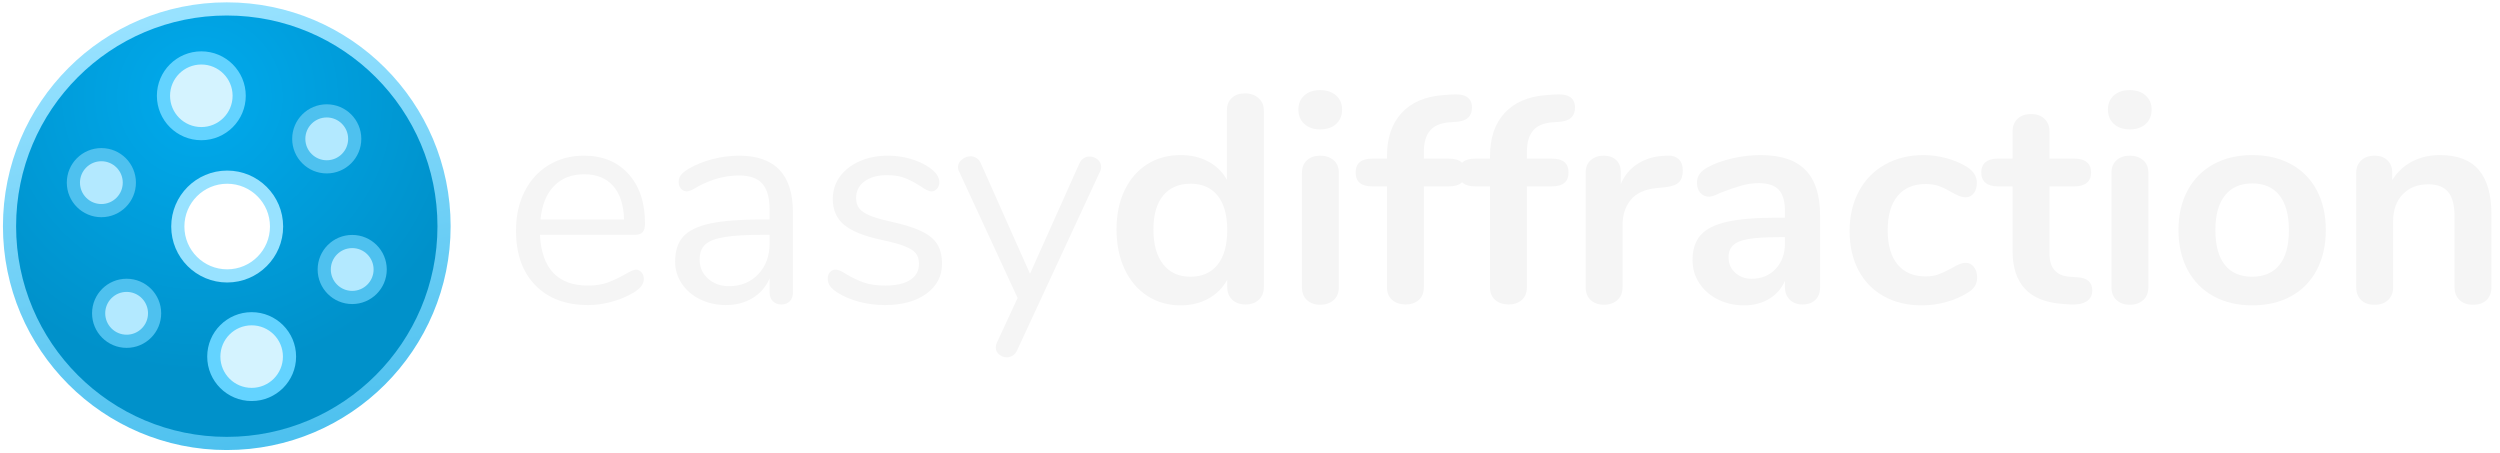
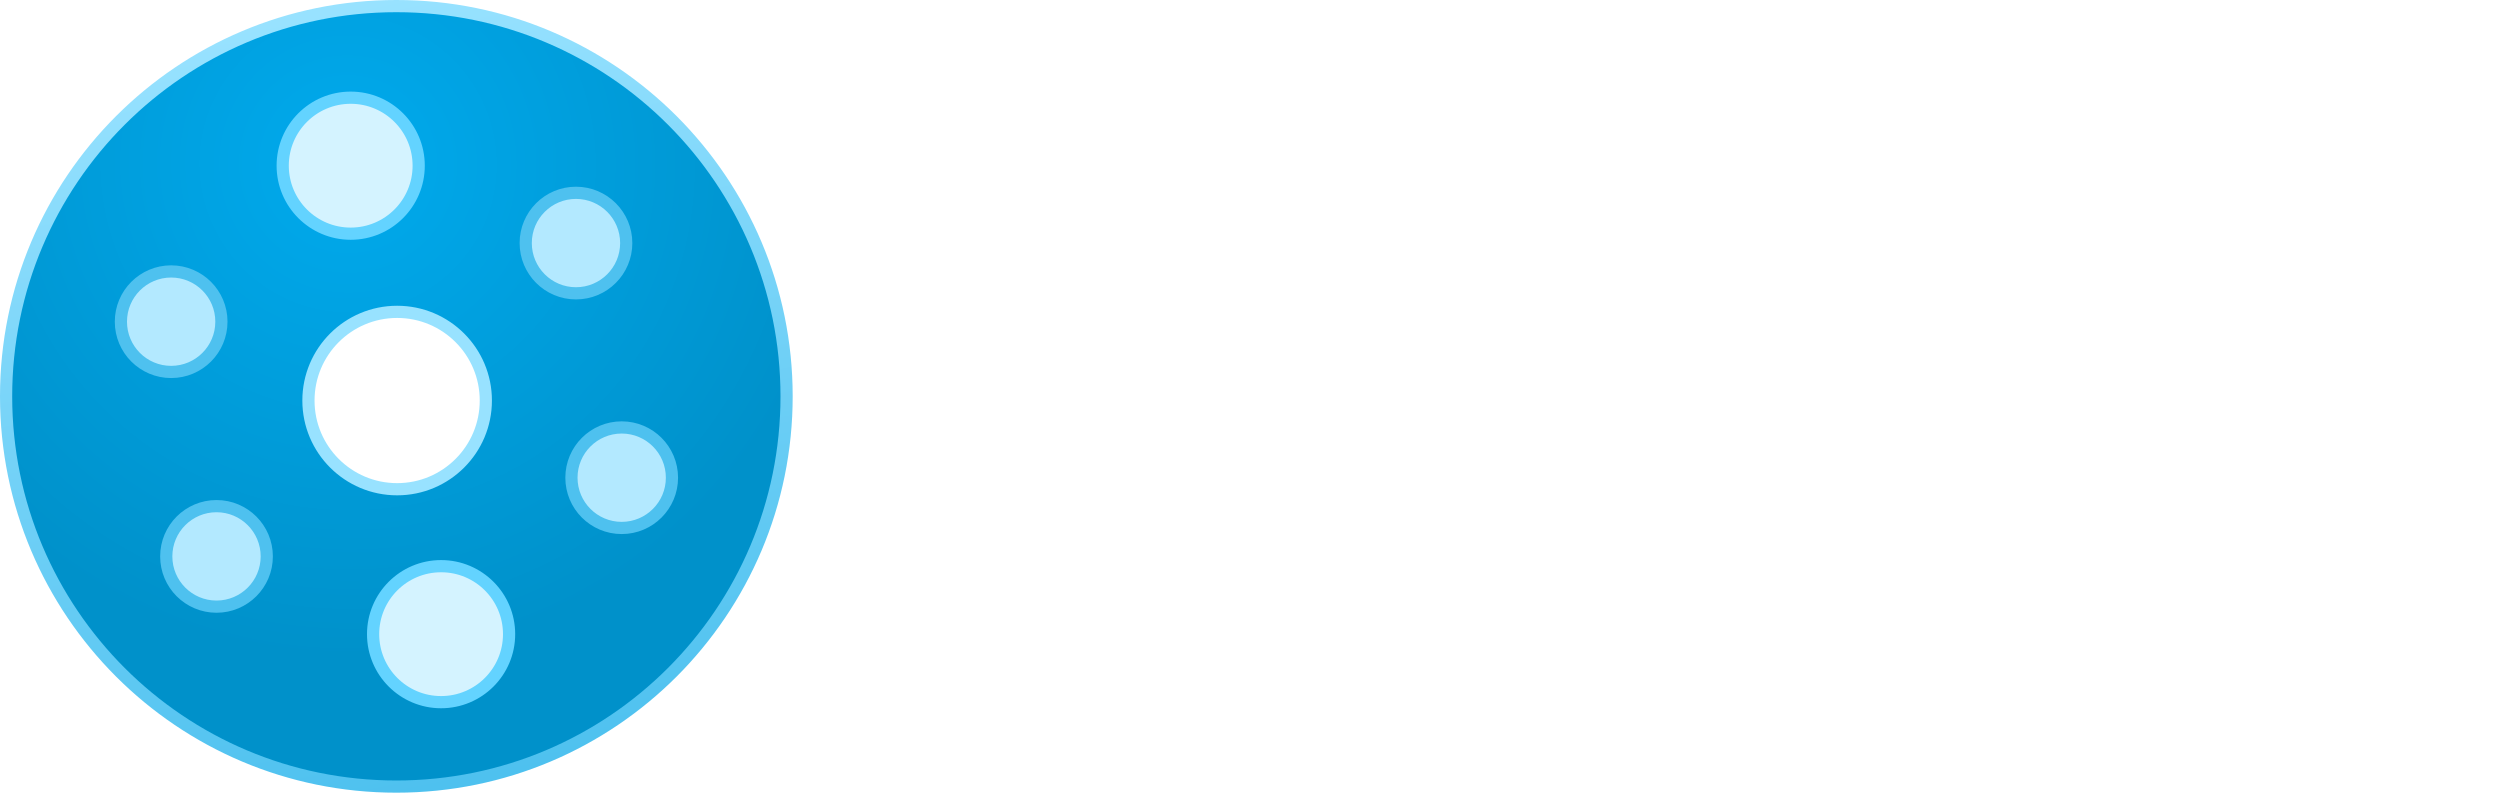
- <svg xmlns="http://www.w3.org/2000/svg" viewBox="0 0 1050 190">
+ <svg xmlns="http://www.w3.org/2000/svg" xmlns:ns1="https://boxy-svg.com" viewBox="0 0 205 65" height="65px">
  <defs>
-     <radialGradient id="gradient-1" gradientUnits="userSpaceOnUse" cx="152.286" cy="126.898" r="330" gradientTransform="matrix(0.638467, -1.091841, 1.097297, 0.641658, 52.72718, 218.4342)">
+     <radialGradient id="gradient-1" gradientUnits="userSpaceOnUse" cx="152.286" cy="126.898" r="330" gradientTransform="matrix(0.638467, -1.091841, 1.097297, 0.641658, 52.65612, 215.4018)">
      <stop offset="0" style="stop-color: rgb(0, 170, 237);" />
      <stop offset="1" style="stop-color: rgb(0, 145, 202);" />
    </radialGradient>
-     <linearGradient id="gradient-0" gradientUnits="userSpaceOnUse" x1="330" y1="0" x2="330" y2="660" gradientTransform="matrix(0.980745, -0.195296, 0.195753, 0.983035, -58.66324, 70.69793)">
+     <linearGradient id="gradient-0" gradientUnits="userSpaceOnUse" x1="330" y1="0" x2="330" y2="660" gradientTransform="matrix(0.980745, -0.195296, 0.195753, 0.983035, -58.73431, 67.66556)">
      <stop offset="0" style="stop-color: rgb(152, 226, 255);" />
      <stop offset="1" style="stop-color: rgb(78, 193, 239);" />
    </linearGradient>
+     <ns1:grid x="0" y="0" width="190" height="80" />
  </defs>
-   <g transform="matrix(0.276515, 0, 0, 0.276515, 4, 3.750038)">
-     <g>
-       <circle style="fill: url(#gradient-1); stroke: url(#gradient-0); stroke-width: 20px;" cx="330" cy="330" r="330" />
+   <g transform="matrix(0.341978, 0, 0, 0.341978, -0.561026, 0.22259)">
+     <g transform="matrix(0.283555, 0, 0, 0.283555, 3.122751, 1.671054)">
+       <circle style="fill: url(&quot;#gradient-1&quot;); stroke: url(&quot;#gradient-0&quot;); paint-order: fill; stroke-width: 10.312px;" cx="329.929" cy="326.968" r="330">
+         </circle>
      <g transform="matrix(1, 0, 0, 1, 76.24352, 77.18349)">
-         <circle style="fill: rgb(255, 255, 255); stroke: rgb(152, 226, 255); stroke-width: 20px;" cx="254.358" cy="253.337" r="75" />
-         <circle style="fill: rgb(212, 243, 255); stroke: rgb(99, 211, 255); stroke-width: 20px;" cx="215.084" cy="54.739" r="57.5" />
-         <circle style="stroke: rgb(78, 193, 239); fill: rgb(179, 233, 255); stroke-width: 20px;" cx="63.26" cy="186.66" r="42.5" />
-         <circle style="stroke: rgb(78, 193, 239); fill: rgb(179, 233, 255); stroke-width: 20px;" cx="405.584" cy="120.172" r="42.5" />
-         <circle style="stroke: rgb(78, 193, 239); fill: rgb(179, 233, 255); stroke-width: 20px;" cx="444.253" cy="318.582" r="42.5" />
-         <circle style="stroke: rgb(78, 193, 239); fill: rgb(179, 233, 255); stroke-width: 20px;" cx="101.614" cy="385.13" r="42.5" />
-         <circle style="fill: rgb(212, 243, 255); stroke: rgb(99, 211, 255); stroke-width: 20px;" cx="291.529" cy="450.894" r="57.5" />
+         <circle style="fill: rgb(255, 255, 255); stroke: rgb(152, 226, 255); paint-order: fill; stroke-width: 10.312px;" cx="254.358" cy="253.337" r="75" />
+         <circle style="fill: rgb(212, 243, 255); stroke: rgb(99, 211, 255); paint-order: fill; stroke-width: 10.312px;" cx="215.084" cy="54.739" r="57.5" />
+         <circle style="stroke: rgb(78, 193, 239); fill: rgb(179, 233, 255); paint-order: fill; stroke-width: 10.312px;" cx="63.26" cy="186.66" r="42.5" />
+         <circle style="stroke: rgb(78, 193, 239); fill: rgb(179, 233, 255); paint-order: fill; stroke-width: 10.312px;" cx="405.584" cy="120.172" r="42.5" />
+         <circle style="stroke: rgb(78, 193, 239); fill: rgb(179, 233, 255); paint-order: fill; stroke-width: 10.312px;" cx="444.253" cy="318.582" r="42.5" />
+         <circle style="stroke: rgb(78, 193, 239); fill: rgb(179, 233, 255); paint-order: fill; stroke-width: 10.312px;" cx="101.614" cy="385.13" r="42.5" />
+         <circle style="fill: rgb(212, 243, 255); stroke: rgb(99, 211, 255); paint-order: fill; stroke-width: 10.312px;" cx="291.529" cy="450.894" r="57.5" />
      </g>
    </g>
+     <g transform="matrix(1, 0, 0, 1, -3.848826, -4.564161)" style="">
+       <path d="M 224.881 62.515 L 224.553 57.355 L 249.287 53.997 Q 248.959 49.493 246.175 46.585 Q 243.39 43.678 238.476 43.678 Q 233.398 43.678 230.081 47.323 Q 226.764 50.967 226.764 57.765 L 226.764 59.567 Q 227.338 66.119 231.064 69.517 Q 234.791 72.916 241.261 72.916 Q 244.7 72.916 247.485 71.77 Q 250.27 70.623 251.908 69.313 Q 252.809 69.886 253.341 70.664 Q 253.873 71.442 253.873 72.425 Q 253.873 73.981 252.112 75.332 Q 250.352 76.684 247.444 77.503 Q 244.537 78.322 240.933 78.322 Q 234.627 78.322 229.999 76.029 Q 225.372 73.735 222.874 69.19 Q 220.376 64.644 220.376 58.092 Q 220.376 53.424 221.727 49.78 Q 223.079 46.135 225.495 43.596 Q 227.911 41.057 231.269 39.706 Q 234.627 38.355 238.558 38.355 Q 243.554 38.355 247.362 40.484 Q 251.171 42.613 253.341 46.422 Q 255.511 50.23 255.511 55.144 Q 255.511 56.946 254.692 57.724 Q 253.873 58.502 252.399 58.666 Z M 278.521 72.998 Q 281.961 72.998 284.213 72.302 Q 286.465 71.606 287.448 70.951 L 287.448 59.075 L 277.292 60.14 Q 273.034 60.468 270.986 62.024 Q 268.939 63.58 268.939 66.528 Q 268.939 69.558 271.355 71.278 Q 273.771 72.998 278.521 72.998 Z M 278.439 38.355 Q 285.564 38.355 289.741 41.549 Q 293.918 44.743 293.918 51.622 L 293.918 71.033 Q 293.918 72.834 293.222 73.776 Q 292.526 74.718 291.134 75.537 Q 289.168 76.602 285.892 77.503 Q 282.616 78.404 278.521 78.404 Q 270.822 78.404 266.605 75.373 Q 262.387 72.343 262.387 66.61 Q 262.387 61.287 265.949 58.461 Q 269.512 55.635 275.818 55.062 L 287.448 53.916 L 287.448 51.622 Q 287.448 47.527 284.991 45.644 Q 282.534 43.76 278.357 43.76 Q 274.999 43.76 271.928 44.743 Q 268.857 45.726 266.482 46.954 Q 265.826 46.381 265.294 45.603 Q 264.762 44.825 264.762 44.006 Q 264.762 41.876 267.137 40.73 Q 269.348 39.583 272.256 38.969 Q 275.163 38.355 278.439 38.355 Z M 332.576 67.183 Q 332.576 72.425 328.727 75.373 Q 324.877 78.322 317.588 78.322 Q 311.364 78.322 307.433 76.397 Q 303.502 74.472 303.502 72.179 Q 303.502 71.196 304.034 70.255 Q 304.566 69.313 305.631 68.739 Q 307.842 70.296 310.791 71.606 Q 313.739 72.916 317.506 72.916 Q 326.024 72.916 326.024 67.183 Q 326.024 64.808 324.591 63.293 Q 323.158 61.778 320.373 61.123 L 313.575 59.321 Q 308.579 58.092 306.286 55.513 Q 303.993 52.933 303.993 49.083 Q 303.993 44.743 307.515 41.549 Q 311.036 38.355 318.244 38.355 Q 322.093 38.355 324.959 39.133 Q 327.826 39.911 329.423 41.18 Q 331.02 42.45 331.02 43.924 Q 331.02 44.988 330.488 45.807 Q 329.955 46.626 329.054 47.036 Q 328.072 46.381 326.556 45.603 Q 325.041 44.825 322.994 44.292 Q 320.946 43.76 318.489 43.76 Q 314.886 43.76 312.674 45.152 Q 310.463 46.545 310.463 49.083 Q 310.463 50.885 311.733 52.237 Q 313.002 53.588 315.787 54.243 L 321.438 55.635 Q 327.007 56.946 329.791 59.771 Q 332.576 62.597 332.576 67.183 Z M 348.956 68.821 Q 347.564 66.201 345.599 61.737 Q 343.633 57.273 341.544 51.745 Q 339.456 46.217 337.572 40.484 Q 338.146 39.665 339.087 39.174 Q 340.029 38.682 341.094 38.682 Q 342.486 38.682 343.387 39.419 Q 344.288 40.156 344.861 41.876 Q 347.318 48.756 350.021 55.554 Q 352.724 62.351 356 69.64 L 356.327 69.64 Q 358.047 66.201 359.931 61.041 Q 361.815 55.881 363.535 50.148 Q 365.255 44.415 366.401 39.337 Q 366.974 39.092 367.671 38.887 Q 368.367 38.682 369.186 38.682 Q 370.578 38.682 371.479 39.378 Q 372.38 40.074 372.38 41.467 Q 372.38 42.777 371.643 45.848 Q 370.906 48.92 369.636 52.974 Q 368.367 57.028 366.688 61.573 Q 365.009 66.119 363.084 70.5 Q 361.16 74.882 359.194 78.404 Q 355.427 85.365 352.314 89.092 Q 349.202 92.818 346.581 92.818 Q 344.698 92.818 343.674 91.835 Q 342.65 90.852 342.404 89.542 Q 344.206 87.986 346.458 85.406 Q 348.711 82.826 350.799 79.837 Q 352.888 76.848 354.198 74.145 Q 352.806 73.735 351.618 72.671 Q 350.431 71.606 348.956 68.821 Z" style="line-height: 191.825px; text-wrap-mode: nowrap; fill: rgb(255, 255, 255);">
+         </path>
+       <path d="M 247.344 151.213 L 247.344 125.497 L 257.418 125.497 L 257.418 152.278 Q 257.418 154.08 256.64 155.267 Q 255.862 156.455 254.142 157.52 Q 252.176 158.83 248.778 159.854 Q 245.379 160.878 241.038 160.878 Q 234.568 160.878 229.777 158.707 Q 224.986 156.537 222.365 151.991 Q 219.744 147.446 219.744 140.485 Q 219.744 133.359 222.406 128.773 Q 225.068 124.186 229.572 122.016 Q 234.077 119.846 239.564 119.846 Q 242.594 119.846 245.092 120.583 Q 247.59 121.32 249.146 122.303 L 249.146 130.902 Q 247.836 129.674 245.706 128.773 Q 243.577 127.872 240.792 127.872 Q 237.762 127.872 235.305 129.141 Q 232.848 130.411 231.456 133.236 Q 230.063 136.062 230.063 140.566 Q 230.063 146.955 233.012 149.903 Q 235.96 152.851 240.956 152.851 Q 243.167 152.851 244.724 152.36 Q 246.28 151.869 247.344 151.213 Z M 257.418 127.544 L 247.344 127.626 L 247.344 106.496 Q 247.918 106.332 249.187 106.087 Q 250.457 105.841 251.849 105.841 Q 254.797 105.841 256.108 106.865 Q 257.418 107.888 257.418 110.509 Z M 267.549 109.444 Q 267.549 107.069 269.228 105.431 Q 270.907 103.793 273.446 103.793 Q 276.067 103.793 277.664 105.431 Q 279.261 107.069 279.261 109.444 Q 279.261 111.738 277.664 113.417 Q 276.067 115.096 273.446 115.096 Q 270.907 115.096 269.228 113.417 Q 267.549 111.738 267.549 109.444 Z M 268.368 138.109 L 278.524 138.109 L 278.524 159.567 Q 277.868 159.813 276.64 160.018 Q 275.411 160.222 273.937 160.222 Q 271.153 160.222 269.76 159.199 Q 268.368 158.175 268.368 155.554 Z M 278.524 143.269 L 268.368 143.269 L 268.368 121.32 Q 269.023 121.074 270.293 120.869 Q 271.562 120.665 273.036 120.665 Q 275.903 120.665 277.213 121.688 Q 278.524 122.712 278.524 125.415 Z M 297.66 131.394 L 297.66 123.531 L 314.122 123.531 Q 314.449 124.105 314.818 125.128 Q 315.186 126.152 315.186 127.462 Q 315.186 129.51 314.244 130.452 Q 313.303 131.394 311.583 131.394 Z M 299.216 119.6 L 299.216 130.165 L 289.552 130.165 L 289.552 119.191 Q 289.552 114.031 291.64 110.796 Q 293.728 107.561 297.455 106.046 Q 301.181 104.53 305.932 104.53 Q 311.255 104.53 314.04 105.923 Q 316.824 107.315 316.824 110.1 Q 316.824 111.328 316.292 112.352 Q 315.76 113.376 315.022 114.031 Q 313.466 113.376 311.542 112.966 Q 309.617 112.557 307.488 112.557 Q 303.147 112.557 301.181 114.195 Q 299.216 115.833 299.216 119.6 Z M 289.552 127.299 L 299.625 127.299 L 299.625 159.567 Q 298.97 159.813 297.742 160.018 Q 296.513 160.222 295.039 160.222 Q 292.254 160.222 290.903 159.199 Q 289.552 158.175 289.552 155.554 Z M 330.338 131.394 L 330.338 123.531 L 346.8 123.531 Q 347.127 124.105 347.496 125.128 Q 347.864 126.152 347.864 127.462 Q 347.864 129.51 346.922 130.452 Q 345.981 131.394 344.261 131.394 Z M 331.894 119.6 L 331.894 130.165 L 322.23 130.165 L 322.23 119.191 Q 322.23 114.031 324.318 110.796 Q 326.407 107.561 330.133 106.046 Q 333.859 104.53 338.61 104.53 Q 343.933 104.53 346.718 105.923 Q 349.502 107.315 349.502 110.1 Q 349.502 111.328 348.97 112.352 Q 348.438 113.376 347.701 114.031 Q 346.144 113.376 344.22 112.966 Q 342.295 112.557 340.166 112.557 Q 335.825 112.557 333.859 114.195 Q 331.894 115.833 331.894 119.6 Z M 322.23 127.299 L 332.303 127.299 L 332.303 159.567 Q 331.648 159.813 330.42 160.018 Q 329.191 160.222 327.717 160.222 Q 324.932 160.222 323.581 159.199 Q 322.23 158.175 322.23 155.554 Z M 366.028 130.247 L 366.028 141.467 L 355.955 141.467 L 355.955 129.428 Q 355.955 127.381 356.937 125.947 Q 357.92 124.514 359.722 123.286 Q 362.179 121.811 365.946 120.829 Q 369.714 119.846 374.055 119.846 Q 381.753 119.846 381.753 124.596 Q 381.753 125.743 381.426 126.684 Q 381.098 127.626 380.607 128.363 Q 379.788 128.2 378.559 128.077 Q 377.331 127.954 375.938 127.954 Q 372.99 127.954 370.41 128.568 Q 367.83 129.182 366.028 130.247 Z M 355.955 138.109 L 366.028 138.601 L 366.028 159.567 Q 365.373 159.813 364.145 160.018 Q 362.916 160.222 361.442 160.222 Q 358.657 160.222 357.306 159.199 Q 355.955 158.175 355.955 155.554 Z M 402.808 153.261 Q 405.265 153.261 407.231 152.77 Q 409.197 152.278 410.098 151.705 L 410.098 142.368 L 401.989 143.187 Q 398.632 143.433 396.871 144.62 Q 395.11 145.808 395.11 148.101 Q 395.11 150.476 396.994 151.869 Q 398.877 153.261 402.808 153.261 Z M 402.399 119.846 Q 410.425 119.846 415.175 123.245 Q 419.926 126.643 419.926 133.933 L 419.926 152.77 Q 419.926 154.735 418.984 155.882 Q 418.042 157.028 416.568 157.929 Q 414.274 159.24 410.753 160.1 Q 407.231 160.96 402.808 160.96 Q 394.618 160.96 389.95 157.806 Q 385.282 154.653 385.282 148.429 Q 385.282 142.942 388.763 140.034 Q 392.243 137.127 398.877 136.471 L 410.016 135.325 L 410.016 133.851 Q 410.016 130.575 407.763 129.1 Q 405.511 127.626 401.416 127.626 Q 398.222 127.626 395.192 128.445 Q 392.161 129.264 389.786 130.411 Q 388.967 129.756 388.312 128.609 Q 387.657 127.462 387.657 126.234 Q 387.657 123.286 390.933 121.893 Q 393.226 120.829 396.297 120.337 Q 399.369 119.846 402.399 119.846 Z M 450.115 127.954 Q 445.201 127.954 441.884 131.148 Q 438.567 134.342 438.567 140.485 Q 438.567 146.545 441.761 149.657 Q 444.955 152.77 450.033 152.77 Q 453.063 152.77 455.152 151.991 Q 457.24 151.213 458.796 150.313 Q 460.025 151.05 460.721 152.073 Q 461.417 153.097 461.417 154.571 Q 461.417 157.356 458.059 159.117 Q 454.701 160.878 449.214 160.878 Q 442.989 160.878 438.28 158.625 Q 433.571 156.373 430.909 151.787 Q 428.247 147.2 428.247 140.485 Q 428.247 133.523 431.073 128.937 Q 433.899 124.35 438.608 122.098 Q 443.317 119.846 448.968 119.846 Q 454.374 119.846 457.65 121.729 Q 460.926 123.613 460.926 126.398 Q 460.926 127.626 460.27 128.691 Q 459.615 129.756 458.714 130.411 Q 457.076 129.428 455.029 128.691 Q 452.981 127.954 450.115 127.954 Z M 469.875 138.109 L 479.949 138.109 L 479.949 147.774 Q 479.949 150.476 481.546 151.623 Q 483.143 152.77 486.091 152.77 Q 487.402 152.77 488.917 152.442 Q 490.432 152.114 491.497 151.623 Q 492.07 152.278 492.562 153.179 Q 493.053 154.08 493.053 155.39 Q 493.053 157.765 490.801 159.322 Q 488.548 160.878 483.798 160.878 Q 477.328 160.878 473.602 157.97 Q 469.875 155.063 469.875 148.511 Z M 476.018 129.756 L 476.018 121.811 L 492.07 121.811 Q 492.398 122.385 492.766 123.449 Q 493.135 124.514 493.135 125.661 Q 493.135 127.708 492.152 128.732 Q 491.169 129.756 489.613 129.756 Z M 479.949 140.321 L 469.875 140.321 L 469.875 110.837 Q 470.53 110.591 471.8 110.345 Q 473.069 110.1 474.462 110.1 Q 477.328 110.1 478.639 111.123 Q 479.949 112.147 479.949 114.768 Z M 500.749 109.444 Q 500.749 107.069 502.428 105.431 Q 504.106 103.793 506.645 103.793 Q 509.266 103.793 510.863 105.431 Q 512.46 107.069 512.46 109.444 Q 512.46 111.738 510.863 113.417 Q 509.266 115.096 506.645 115.096 Q 504.106 115.096 502.428 113.417 Q 500.749 111.738 500.749 109.444 Z M 501.568 138.109 L 511.723 138.109 L 511.723 159.567 Q 511.068 159.813 509.839 160.018 Q 508.611 160.222 507.137 160.222 Q 504.352 160.222 502.96 159.199 Q 501.568 158.175 501.568 155.554 Z M 511.723 143.269 L 501.568 143.269 L 501.568 121.32 Q 502.223 121.074 503.492 120.869 Q 504.762 120.665 506.236 120.665 Q 509.102 120.665 510.413 121.688 Q 511.723 122.712 511.723 125.415 Z M 560.593 140.321 Q 560.593 146.627 558.138 151.237 Q 555.683 155.848 551.212 158.363 Q 546.74 160.878 540.691 160.878 Q 534.646 160.878 530.134 158.38 Q 525.621 155.882 523.123 151.295 Q 520.625 146.709 520.625 140.321 Q 520.625 134.011 523.164 129.426 Q 525.703 124.842 530.208 122.344 Q 534.712 119.846 540.678 119.846 Q 546.644 119.846 551.118 122.375 Q 555.592 124.905 558.092 129.501 Q 560.593 134.096 560.593 140.321 Z M 540.638 127.872 Q 536.186 127.872 533.607 131.148 Q 531.027 134.424 531.027 140.321 Q 531.027 146.381 533.575 149.616 Q 536.124 152.851 540.691 152.851 Q 545.195 152.851 547.734 149.575 Q 550.273 146.299 550.273 140.321 Q 550.273 134.506 547.715 131.189 Q 545.157 127.872 540.638 127.872 Z M 604.969 134.424 L 604.969 142.368 L 594.895 142.368 L 594.895 134.833 Q 594.895 131.23 592.848 129.551 Q 590.8 127.872 587.361 127.872 Q 584.822 127.872 582.815 128.486 Q 580.809 129.1 579.253 129.919 L 579.253 142.368 L 569.179 142.368 L 569.179 129.264 Q 569.179 127.299 569.998 126.029 Q 570.817 124.76 572.455 123.695 Q 574.912 122.057 578.802 120.951 Q 582.692 119.846 587.443 119.846 Q 595.714 119.846 600.342 123.531 Q 604.969 127.217 604.969 134.424 Z M 569.179 138.355 L 579.253 138.355 L 579.253 159.567 Q 578.597 159.813 577.369 160.018 Q 576.14 160.222 574.666 160.222 Q 571.882 160.222 570.53 159.199 Q 569.179 158.175 569.179 155.554 Z M 594.895 138.355 L 604.969 138.355 L 604.969 159.567 Q 604.396 159.813 603.126 160.018 Q 601.857 160.222 600.465 160.222 Q 597.598 160.222 596.247 159.199 Q 594.895 158.175 594.895 155.554 Z" style="line-height: 191.825px; text-wrap-mode: nowrap; fill: rgb(255, 255, 255);">
+         </path>
+     </g>
  </g>
-   <path d="M 267.066 113.245 Q 268.43 113.245 269.422 114.361 Q 270.414 115.477 270.414 117.213 Q 270.414 120.313 266.074 122.917 Q 261.61 125.521 256.65 126.823 Q 251.69 128.125 246.978 128.125 Q 232.966 128.125 224.844 119.817 Q 216.722 111.509 216.722 96.877 Q 216.722 87.577 220.318 80.447 Q 223.914 73.317 230.424 69.349 Q 236.934 65.381 245.242 65.381 Q 257.022 65.381 263.966 73.069 Q 270.91 80.757 270.91 93.901 Q 270.91 96.381 269.918 97.497 Q 268.926 98.613 266.694 98.613 L 226.766 98.613 Q 227.882 119.941 246.978 119.941 Q 251.814 119.941 255.286 118.639 Q 258.758 117.337 262.726 115.105 Q 265.95 113.245 267.066 113.245 Z M 245.366 73.193 Q 237.43 73.193 232.656 78.153 Q 227.882 83.113 227.014 92.165 L 262.106 92.165 Q 261.858 82.989 257.518 78.091 Q 253.178 73.193 245.366 73.193 Z" style="fill: rgb(245, 245, 245); white-space: pre;" />
-   <path d="M 310.338 65.381 Q 333.03 65.381 333.03 89.189 L 333.03 122.917 Q 333.03 125.149 331.728 126.513 Q 330.426 127.877 328.194 127.877 Q 325.962 127.877 324.598 126.513 Q 323.234 125.149 323.234 122.917 L 323.234 116.965 Q 320.878 122.297 316.042 125.211 Q 311.206 128.125 304.882 128.125 Q 299.054 128.125 294.156 125.769 Q 289.258 123.413 286.406 119.197 Q 283.554 114.981 283.554 109.897 Q 283.554 103.077 287.026 99.295 Q 290.498 95.513 298.434 93.839 Q 306.37 92.165 320.506 92.165 L 323.234 92.165 L 323.234 88.073 Q 323.234 80.633 320.196 77.161 Q 317.158 73.689 310.338 73.689 Q 301.906 73.689 293.226 78.277 Q 289.878 80.385 288.514 80.385 Q 287.026 80.385 286.034 79.269 Q 285.042 78.153 285.042 76.417 Q 285.042 74.681 286.096 73.379 Q 287.15 72.077 289.506 70.713 Q 293.846 68.233 299.364 66.807 Q 304.882 65.381 310.338 65.381 Z M 306.246 120.189 Q 313.686 120.189 318.46 115.167 Q 323.234 110.145 323.234 102.209 L 323.234 98.613 L 321.002 98.613 Q 310.09 98.613 304.386 99.543 Q 298.682 100.473 296.264 102.643 Q 293.846 104.813 293.846 109.029 Q 293.846 113.865 297.38 117.027 Q 300.914 120.189 306.246 120.189 Z" style="fill: rgb(245, 245, 245); white-space: pre;" />
-   <path d="M 371.717 128.125 Q 366.013 128.125 360.867 126.761 Q 355.721 125.397 351.753 122.917 Q 349.521 121.429 348.591 120.127 Q 347.661 118.825 347.661 116.965 Q 347.661 115.353 348.591 114.299 Q 349.521 113.245 351.009 113.245 Q 352.497 113.245 355.349 115.105 Q 359.069 117.337 362.727 118.639 Q 366.385 119.941 371.841 119.941 Q 378.537 119.941 382.257 117.585 Q 385.977 115.229 385.977 110.765 Q 385.977 108.037 384.613 106.363 Q 383.249 104.689 379.901 103.387 Q 376.553 102.085 370.105 100.721 Q 359.193 98.365 354.481 94.397 Q 349.769 90.429 349.769 83.609 Q 349.769 78.277 352.745 74.185 Q 355.721 70.093 360.991 67.737 Q 366.261 65.381 372.957 65.381 Q 377.793 65.381 382.319 66.683 Q 386.845 67.985 390.317 70.341 Q 394.533 73.317 394.533 76.541 Q 394.533 78.153 393.541 79.269 Q 392.549 80.385 391.185 80.385 Q 389.697 80.385 386.721 78.277 Q 383.249 76.045 380.149 74.805 Q 377.049 73.565 372.461 73.565 Q 366.633 73.565 363.099 76.169 Q 359.565 78.773 359.565 83.113 Q 359.565 85.841 360.867 87.515 Q 362.169 89.189 365.207 90.491 Q 368.245 91.793 373.949 93.033 Q 382.381 94.893 387.031 97.125 Q 391.681 99.357 393.665 102.581 Q 395.649 105.805 395.649 110.765 Q 395.649 118.577 389.077 123.351 Q 382.505 128.125 371.717 128.125 Z" style="fill: rgb(245, 245, 245); white-space: pre;" />
-   <path d="M 453.311 68.729 Q 454.675 65.753 457.651 65.753 Q 459.511 65.753 460.999 66.993 Q 462.487 68.233 462.487 70.093 Q 462.487 71.209 461.991 72.077 L 427.147 147.221 Q 426.527 148.585 425.349 149.329 Q 424.171 150.073 422.931 150.073 Q 421.071 150.073 419.645 148.895 Q 418.219 147.717 418.219 145.857 Q 418.219 144.865 418.715 143.873 L 427.395 125.149 L 402.843 72.077 Q 402.347 71.209 402.347 70.217 Q 402.347 68.357 404.021 66.993 Q 405.695 65.629 407.679 65.629 Q 408.919 65.629 410.097 66.373 Q 411.275 67.117 411.895 68.481 L 432.603 114.981 L 453.311 68.729 Z" style="fill: rgb(245, 245, 245); white-space: pre;" />
-   <path d="M 522.881 39.217 Q 526.353 39.217 528.585 41.201 Q 530.817 43.185 530.817 46.409 L 530.817 120.561 Q 530.817 123.909 528.709 125.893 Q 526.601 127.877 523.129 127.877 Q 519.657 127.877 517.549 125.893 Q 515.441 123.909 515.441 120.561 L 515.441 117.461 Q 512.713 122.545 507.567 125.397 Q 502.421 128.249 495.849 128.249 Q 488.037 128.249 481.899 124.281 Q 475.761 120.313 472.351 113.059 Q 468.941 105.805 468.941 96.381 Q 468.941 86.957 472.351 79.889 Q 475.761 72.821 481.837 68.977 Q 487.913 65.133 495.849 65.133 Q 502.421 65.133 507.505 67.861 Q 512.589 70.589 515.317 75.549 L 515.317 46.161 Q 515.317 43.061 517.363 41.139 Q 519.409 39.217 522.881 39.217 Z M 499.941 116.221 Q 507.381 116.221 511.411 111.137 Q 515.441 106.053 515.441 96.629 Q 515.441 87.205 511.411 82.183 Q 507.381 77.161 500.065 77.161 Q 492.625 77.161 488.533 82.121 Q 484.441 87.081 484.441 96.381 Q 484.441 105.805 488.533 111.013 Q 492.625 116.221 499.941 116.221 Z" style="fill: rgb(245, 245, 245); white-space: pre;" />
-   <path d="M 554.5 128.001 Q 551.152 128.001 548.982 126.079 Q 546.812 124.157 546.812 120.561 L 546.812 72.697 Q 546.812 69.101 548.982 67.241 Q 551.152 65.381 554.5 65.381 Q 557.848 65.381 560.08 67.241 Q 562.312 69.101 562.312 72.697 L 562.312 120.561 Q 562.312 124.157 560.08 126.079 Q 557.848 128.001 554.5 128.001 Z M 554.5 54.345 Q 550.284 54.345 547.804 52.051 Q 545.324 49.757 545.324 46.037 Q 545.324 42.317 547.804 40.085 Q 550.284 37.853 554.5 37.853 Q 558.592 37.853 561.134 40.085 Q 563.676 42.317 563.676 46.037 Q 563.676 49.757 561.196 52.051 Q 558.716 54.345 554.5 54.345 Z" style="fill: rgb(245, 245, 245); white-space: pre;" />
-   <path d="M 608.933 51.369 Q 603.229 51.741 600.625 54.841 Q 598.021 57.941 598.021 63.769 L 598.021 66.621 L 608.561 66.621 Q 615.505 66.621 615.505 72.449 Q 615.505 78.277 608.561 78.277 L 598.021 78.277 L 598.021 120.561 Q 598.021 124.157 595.851 126.017 Q 593.681 127.877 590.333 127.877 Q 586.985 127.877 584.753 126.017 Q 582.521 124.157 582.521 120.561 L 582.521 78.277 L 576.321 78.277 Q 569.377 78.277 569.377 72.449 Q 569.377 66.621 576.321 66.621 L 582.521 66.621 L 582.521 65.753 Q 582.521 54.097 588.659 47.463 Q 594.797 40.829 605.957 39.961 L 609.181 39.713 Q 614.141 39.341 616.187 40.767 Q 618.233 42.193 618.233 45.169 Q 618.233 50.501 612.157 51.121 L 608.933 51.369 Z" style="fill: rgb(245, 245, 245); white-space: pre;" />
-   <path d="M 652.206 51.369 Q 646.502 51.741 643.898 54.841 Q 641.294 57.941 641.294 63.769 L 641.294 66.621 L 651.834 66.621 Q 658.778 66.621 658.778 72.449 Q 658.778 78.277 651.834 78.277 L 641.294 78.277 L 641.294 120.561 Q 641.294 124.157 639.124 126.017 Q 636.954 127.877 633.606 127.877 Q 630.258 127.877 628.026 126.017 Q 625.794 124.157 625.794 120.561 L 625.794 78.277 L 619.594 78.277 Q 612.65 78.277 612.65 72.449 Q 612.65 66.621 619.594 66.621 L 625.794 66.621 L 625.794 65.753 Q 625.794 54.097 631.932 47.463 Q 638.07 40.829 649.23 39.961 L 652.454 39.713 Q 657.414 39.341 659.46 40.767 Q 661.506 42.193 661.506 45.169 Q 661.506 50.501 655.43 51.121 L 652.206 51.369 Z" style="fill: rgb(245, 245, 245); white-space: pre;" />
-   <path d="M 699.828 65.381 Q 703.052 65.133 704.912 66.745 Q 706.772 68.357 706.772 71.581 Q 706.772 74.929 705.16 76.541 Q 703.548 78.153 699.332 78.649 L 695.612 79.021 Q 688.296 79.765 684.886 83.981 Q 681.476 88.197 681.476 94.521 L 681.476 120.561 Q 681.476 124.157 679.244 126.079 Q 677.012 128.001 673.664 128.001 Q 670.316 128.001 668.146 126.079 Q 665.976 124.157 665.976 120.561 L 665.976 72.573 Q 665.976 69.101 668.146 67.241 Q 670.316 65.381 673.54 65.381 Q 676.764 65.381 678.748 67.179 Q 680.732 68.977 680.732 72.325 L 680.732 77.285 Q 683.088 71.829 687.738 68.853 Q 692.388 65.877 698.092 65.505 L 699.828 65.381 Z" style="fill: rgb(245, 245, 245); white-space: pre;" />
-   <path d="M 739.507 65.133 Q 752.155 65.133 758.293 71.395 Q 764.431 77.657 764.431 90.429 L 764.431 120.685 Q 764.431 124.033 762.447 125.955 Q 760.463 127.877 756.991 127.877 Q 753.767 127.877 751.721 125.893 Q 749.675 123.909 749.675 120.685 L 749.675 117.957 Q 747.567 122.793 743.041 125.521 Q 738.515 128.249 732.563 128.249 Q 726.487 128.249 721.527 125.769 Q 716.567 123.289 713.715 118.949 Q 710.863 114.609 710.863 109.277 Q 710.863 102.581 714.273 98.737 Q 717.683 94.893 725.371 93.157 Q 733.059 91.421 746.575 91.421 L 749.675 91.421 L 749.675 88.569 Q 749.675 82.493 747.071 79.703 Q 744.467 76.913 738.639 76.913 Q 735.043 76.913 731.323 77.967 Q 727.603 79.021 722.519 81.005 Q 719.295 82.617 717.807 82.617 Q 715.575 82.617 714.149 81.005 Q 712.723 79.393 712.723 76.789 Q 712.723 74.681 713.777 73.131 Q 714.831 71.581 717.311 70.217 Q 721.651 67.861 727.665 66.497 Q 733.679 65.133 739.507 65.133 Z M 735.663 117.089 Q 741.863 117.089 745.769 112.935 Q 749.675 108.781 749.675 102.209 L 749.675 99.605 L 747.443 99.605 Q 739.135 99.605 734.547 100.349 Q 729.959 101.093 727.975 102.953 Q 725.991 104.813 725.991 108.037 Q 725.991 112.005 728.781 114.547 Q 731.571 117.089 735.663 117.089 Z" style="fill: rgb(245, 245, 245); white-space: pre;" />
-   <path d="M 807.088 128.249 Q 798.036 128.249 791.154 124.405 Q 784.272 120.561 780.552 113.493 Q 776.832 106.425 776.832 97.001 Q 776.832 87.577 780.738 80.323 Q 784.644 73.069 791.712 69.101 Q 798.78 65.133 807.956 65.133 Q 812.792 65.133 817.69 66.497 Q 822.588 67.861 826.308 70.217 Q 830.276 72.821 830.276 76.789 Q 830.276 79.517 828.974 81.191 Q 827.672 82.865 825.564 82.865 Q 824.2 82.865 822.712 82.245 Q 821.224 81.625 819.736 80.757 Q 817.008 79.145 814.528 78.215 Q 812.048 77.285 808.824 77.285 Q 801.136 77.285 796.982 82.307 Q 792.828 87.329 792.828 96.753 Q 792.828 106.053 796.982 111.075 Q 801.136 116.097 808.824 116.097 Q 811.924 116.097 814.342 115.167 Q 816.76 114.237 819.736 112.625 Q 821.596 111.509 822.96 110.951 Q 824.324 110.393 825.688 110.393 Q 827.672 110.393 829.036 112.129 Q 830.4 113.865 830.4 116.469 Q 830.4 118.577 829.47 120.127 Q 828.54 121.677 826.432 122.917 Q 822.588 125.397 817.504 126.823 Q 812.42 128.249 807.088 128.249 Z" style="fill: rgb(245, 245, 245); white-space: pre;" />
-   <path d="M 872.558 116.469 Q 878.758 116.841 878.758 122.049 Q 878.758 125.025 876.34 126.575 Q 873.922 128.125 869.458 127.877 L 866.11 127.629 Q 845.278 126.141 845.278 105.309 L 845.278 78.277 L 839.078 78.277 Q 835.73 78.277 833.932 76.789 Q 832.134 75.301 832.134 72.449 Q 832.134 69.597 833.932 68.109 Q 835.73 66.621 839.078 66.621 L 845.278 66.621 L 845.278 55.213 Q 845.278 51.865 847.386 49.881 Q 849.494 47.897 853.09 47.897 Q 856.562 47.897 858.67 49.881 Q 860.778 51.865 860.778 55.213 L 860.778 66.621 L 871.318 66.621 Q 874.666 66.621 876.464 68.109 Q 878.262 69.597 878.262 72.449 Q 878.262 75.301 876.464 76.789 Q 874.666 78.277 871.318 78.277 L 860.778 78.277 L 860.778 106.425 Q 860.778 115.601 869.21 116.221 L 872.558 116.469 Z" style="fill: rgb(245, 245, 245); white-space: pre;" />
-   <path d="M 894.508 128.001 Q 891.16 128.001 888.99 126.079 Q 886.82 124.157 886.82 120.561 L 886.82 72.697 Q 886.82 69.101 888.99 67.241 Q 891.16 65.381 894.508 65.381 Q 897.856 65.381 900.088 67.241 Q 902.32 69.101 902.32 72.697 L 902.32 120.561 Q 902.32 124.157 900.088 126.079 Q 897.856 128.001 894.508 128.001 Z M 894.508 54.345 Q 890.292 54.345 887.812 52.051 Q 885.332 49.757 885.332 46.037 Q 885.332 42.317 887.812 40.085 Q 890.292 37.853 894.508 37.853 Q 898.6 37.853 901.142 40.085 Q 903.684 42.317 903.684 46.037 Q 903.684 49.757 901.204 52.051 Q 898.724 54.345 894.508 54.345 Z" style="fill: rgb(245, 245, 245); white-space: pre;" />
-   <path d="M 945.964 128.249 Q 936.664 128.249 929.658 124.405 Q 922.652 120.561 918.808 113.369 Q 914.964 106.177 914.964 96.629 Q 914.964 87.081 918.808 79.951 Q 922.652 72.821 929.658 68.977 Q 936.664 65.133 945.964 65.133 Q 955.264 65.133 962.27 68.977 Q 969.276 72.821 973.058 79.951 Q 976.84 87.081 976.84 96.629 Q 976.84 106.177 973.058 113.369 Q 969.276 120.561 962.27 124.405 Q 955.264 128.249 945.964 128.249 Z M 945.84 116.221 Q 953.404 116.221 957.372 111.261 Q 961.34 106.301 961.34 96.629 Q 961.34 87.081 957.372 82.059 Q 953.404 77.037 945.964 77.037 Q 938.524 77.037 934.494 82.059 Q 930.464 87.081 930.464 96.629 Q 930.464 106.301 934.432 111.261 Q 938.4 116.221 945.84 116.221 Z" style="fill: rgb(245, 245, 245); white-space: pre;" />
-   <path d="M 1024.825 65.133 Q 1035.737 65.133 1041.069 71.333 Q 1046.401 77.533 1046.401 90.057 L 1046.401 120.561 Q 1046.401 124.033 1044.355 126.017 Q 1042.309 128.001 1038.713 128.001 Q 1035.117 128.001 1033.009 126.017 Q 1030.901 124.033 1030.901 120.561 L 1030.901 90.925 Q 1030.901 83.857 1028.235 80.633 Q 1025.569 77.409 1019.865 77.409 Q 1013.169 77.409 1009.139 81.625 Q 1005.109 85.841 1005.109 92.909 L 1005.109 120.561 Q 1005.109 124.033 1003.001 126.017 Q 1000.893 128.001 997.297 128.001 Q 993.701 128.001 991.655 126.017 Q 989.609 124.033 989.609 120.561 L 989.609 72.573 Q 989.609 69.349 991.717 67.365 Q 993.825 65.381 997.421 65.381 Q 1000.645 65.381 1002.691 67.303 Q 1004.737 69.225 1004.737 72.325 L 1004.737 75.673 Q 1007.837 70.589 1013.045 67.861 Q 1018.253 65.133 1024.825 65.133 Z" style="fill: rgb(245, 245, 245); white-space: pre;" />
</svg>
